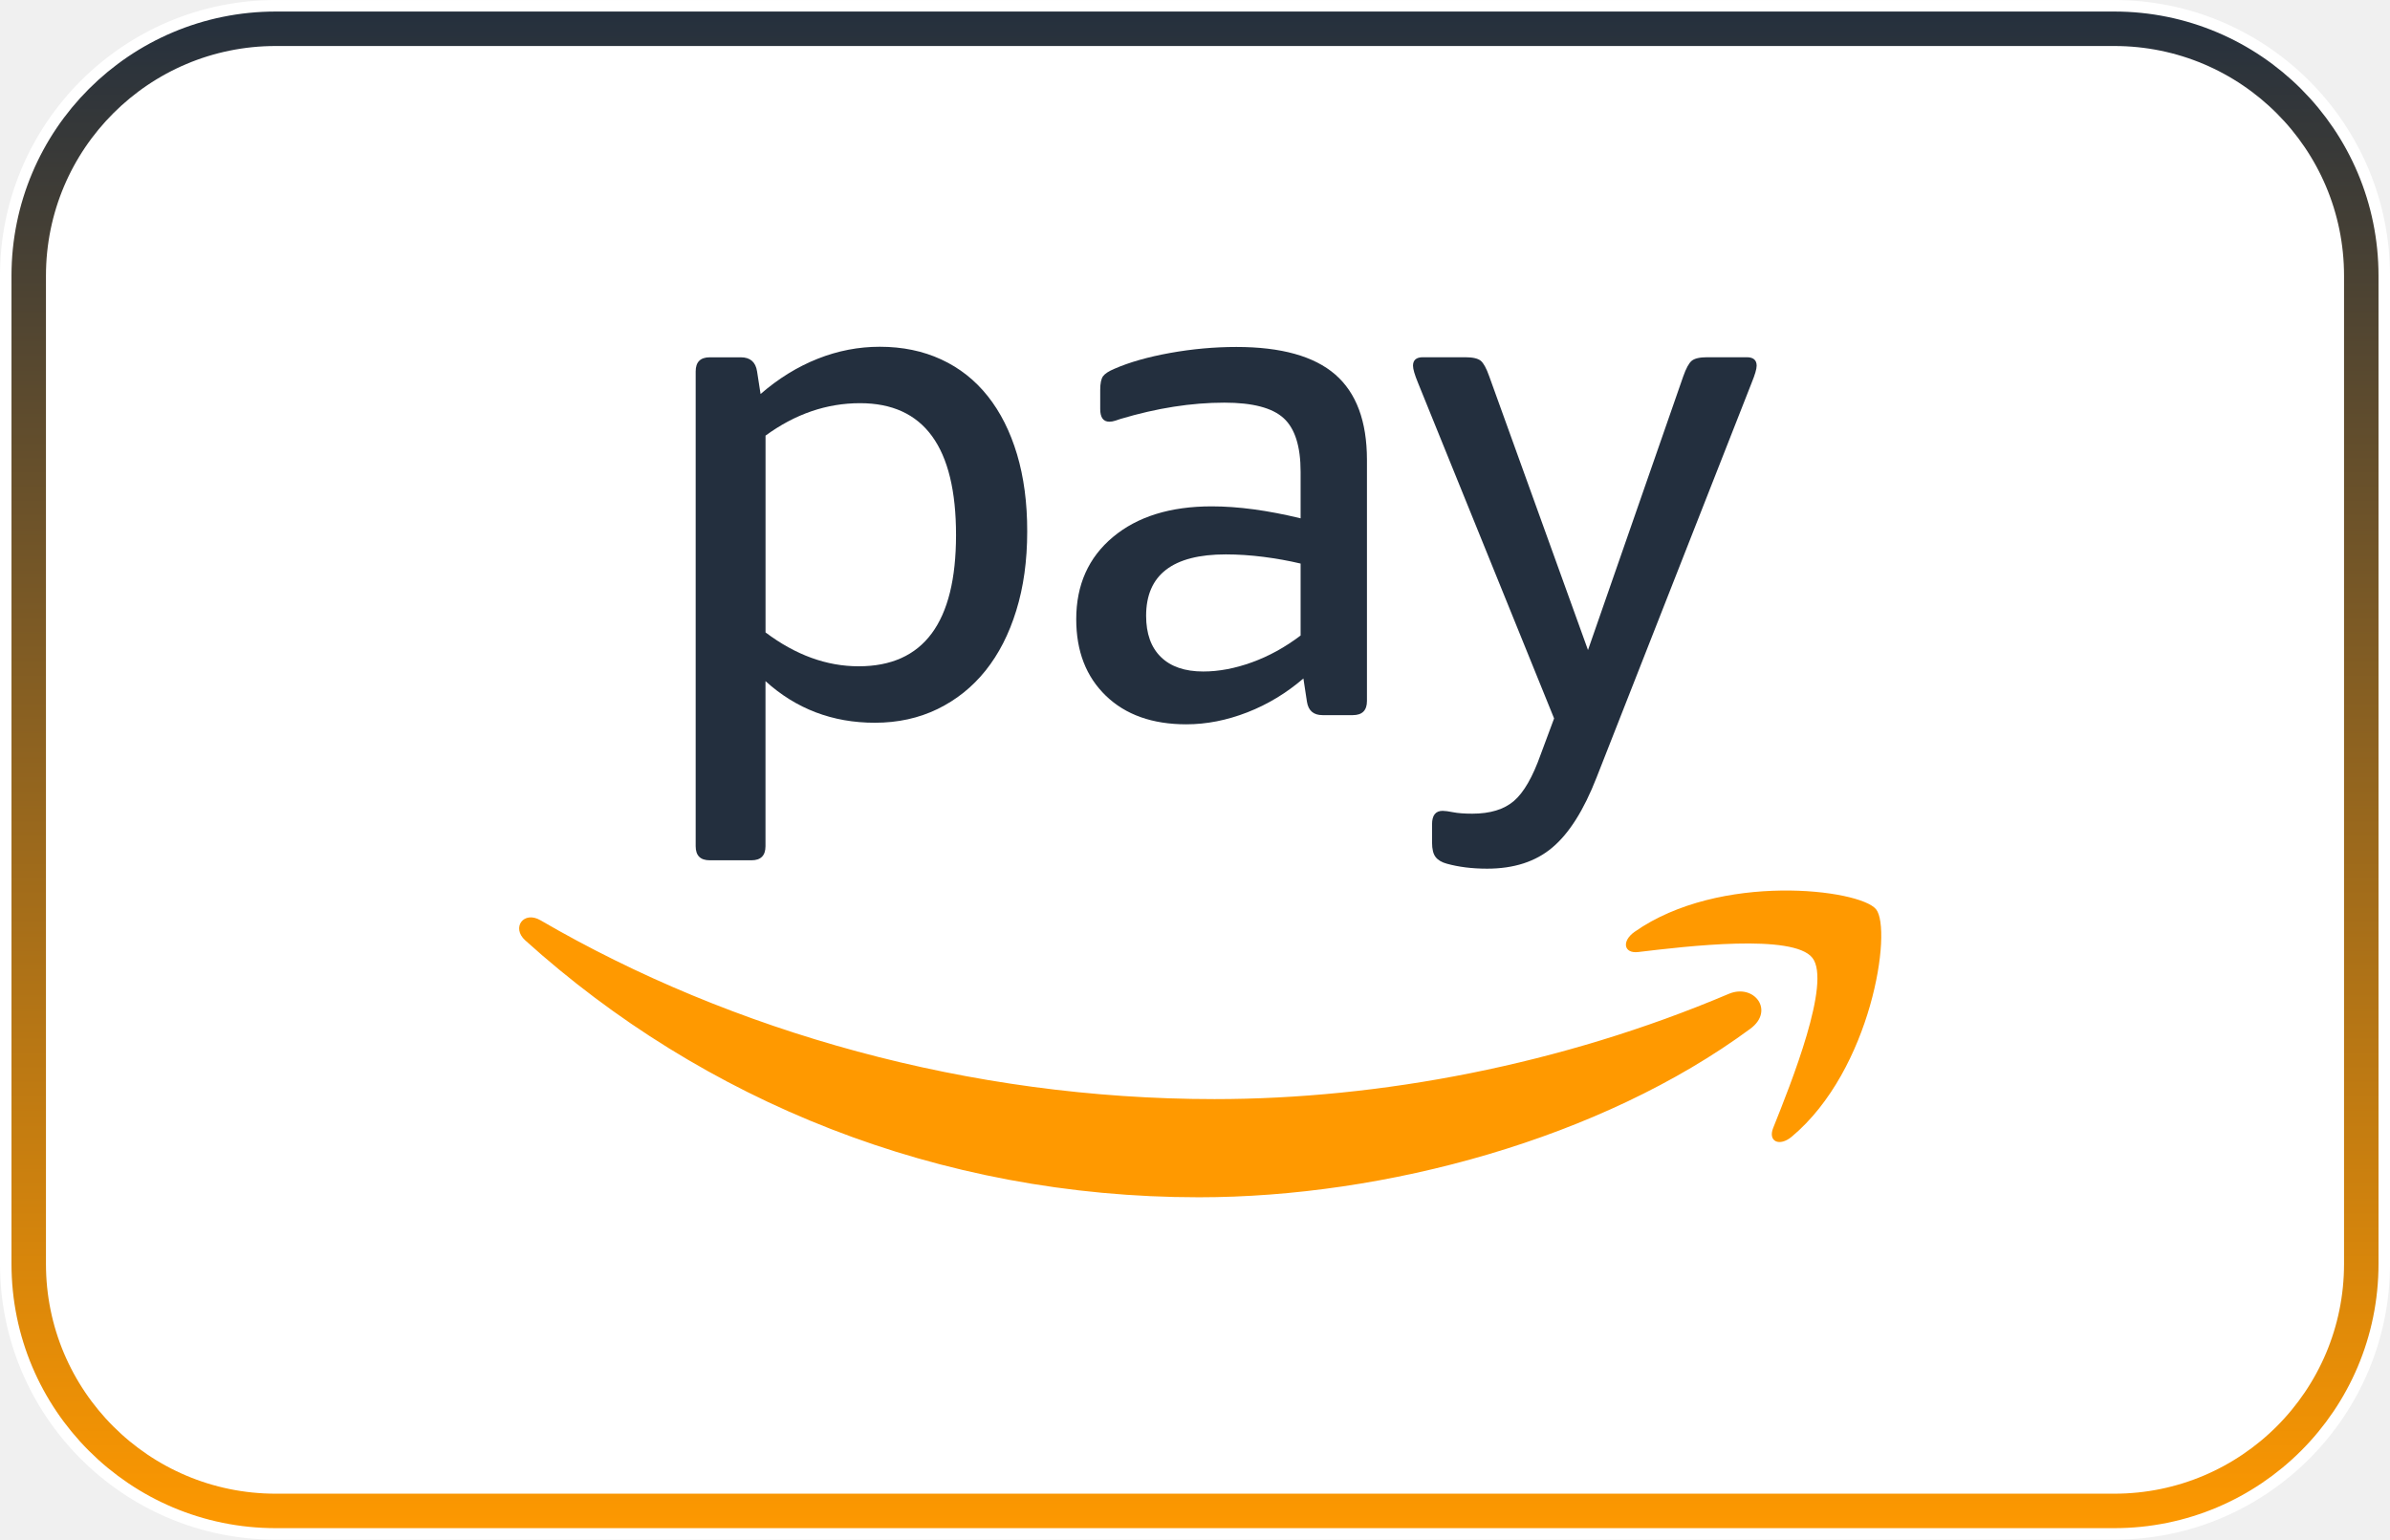
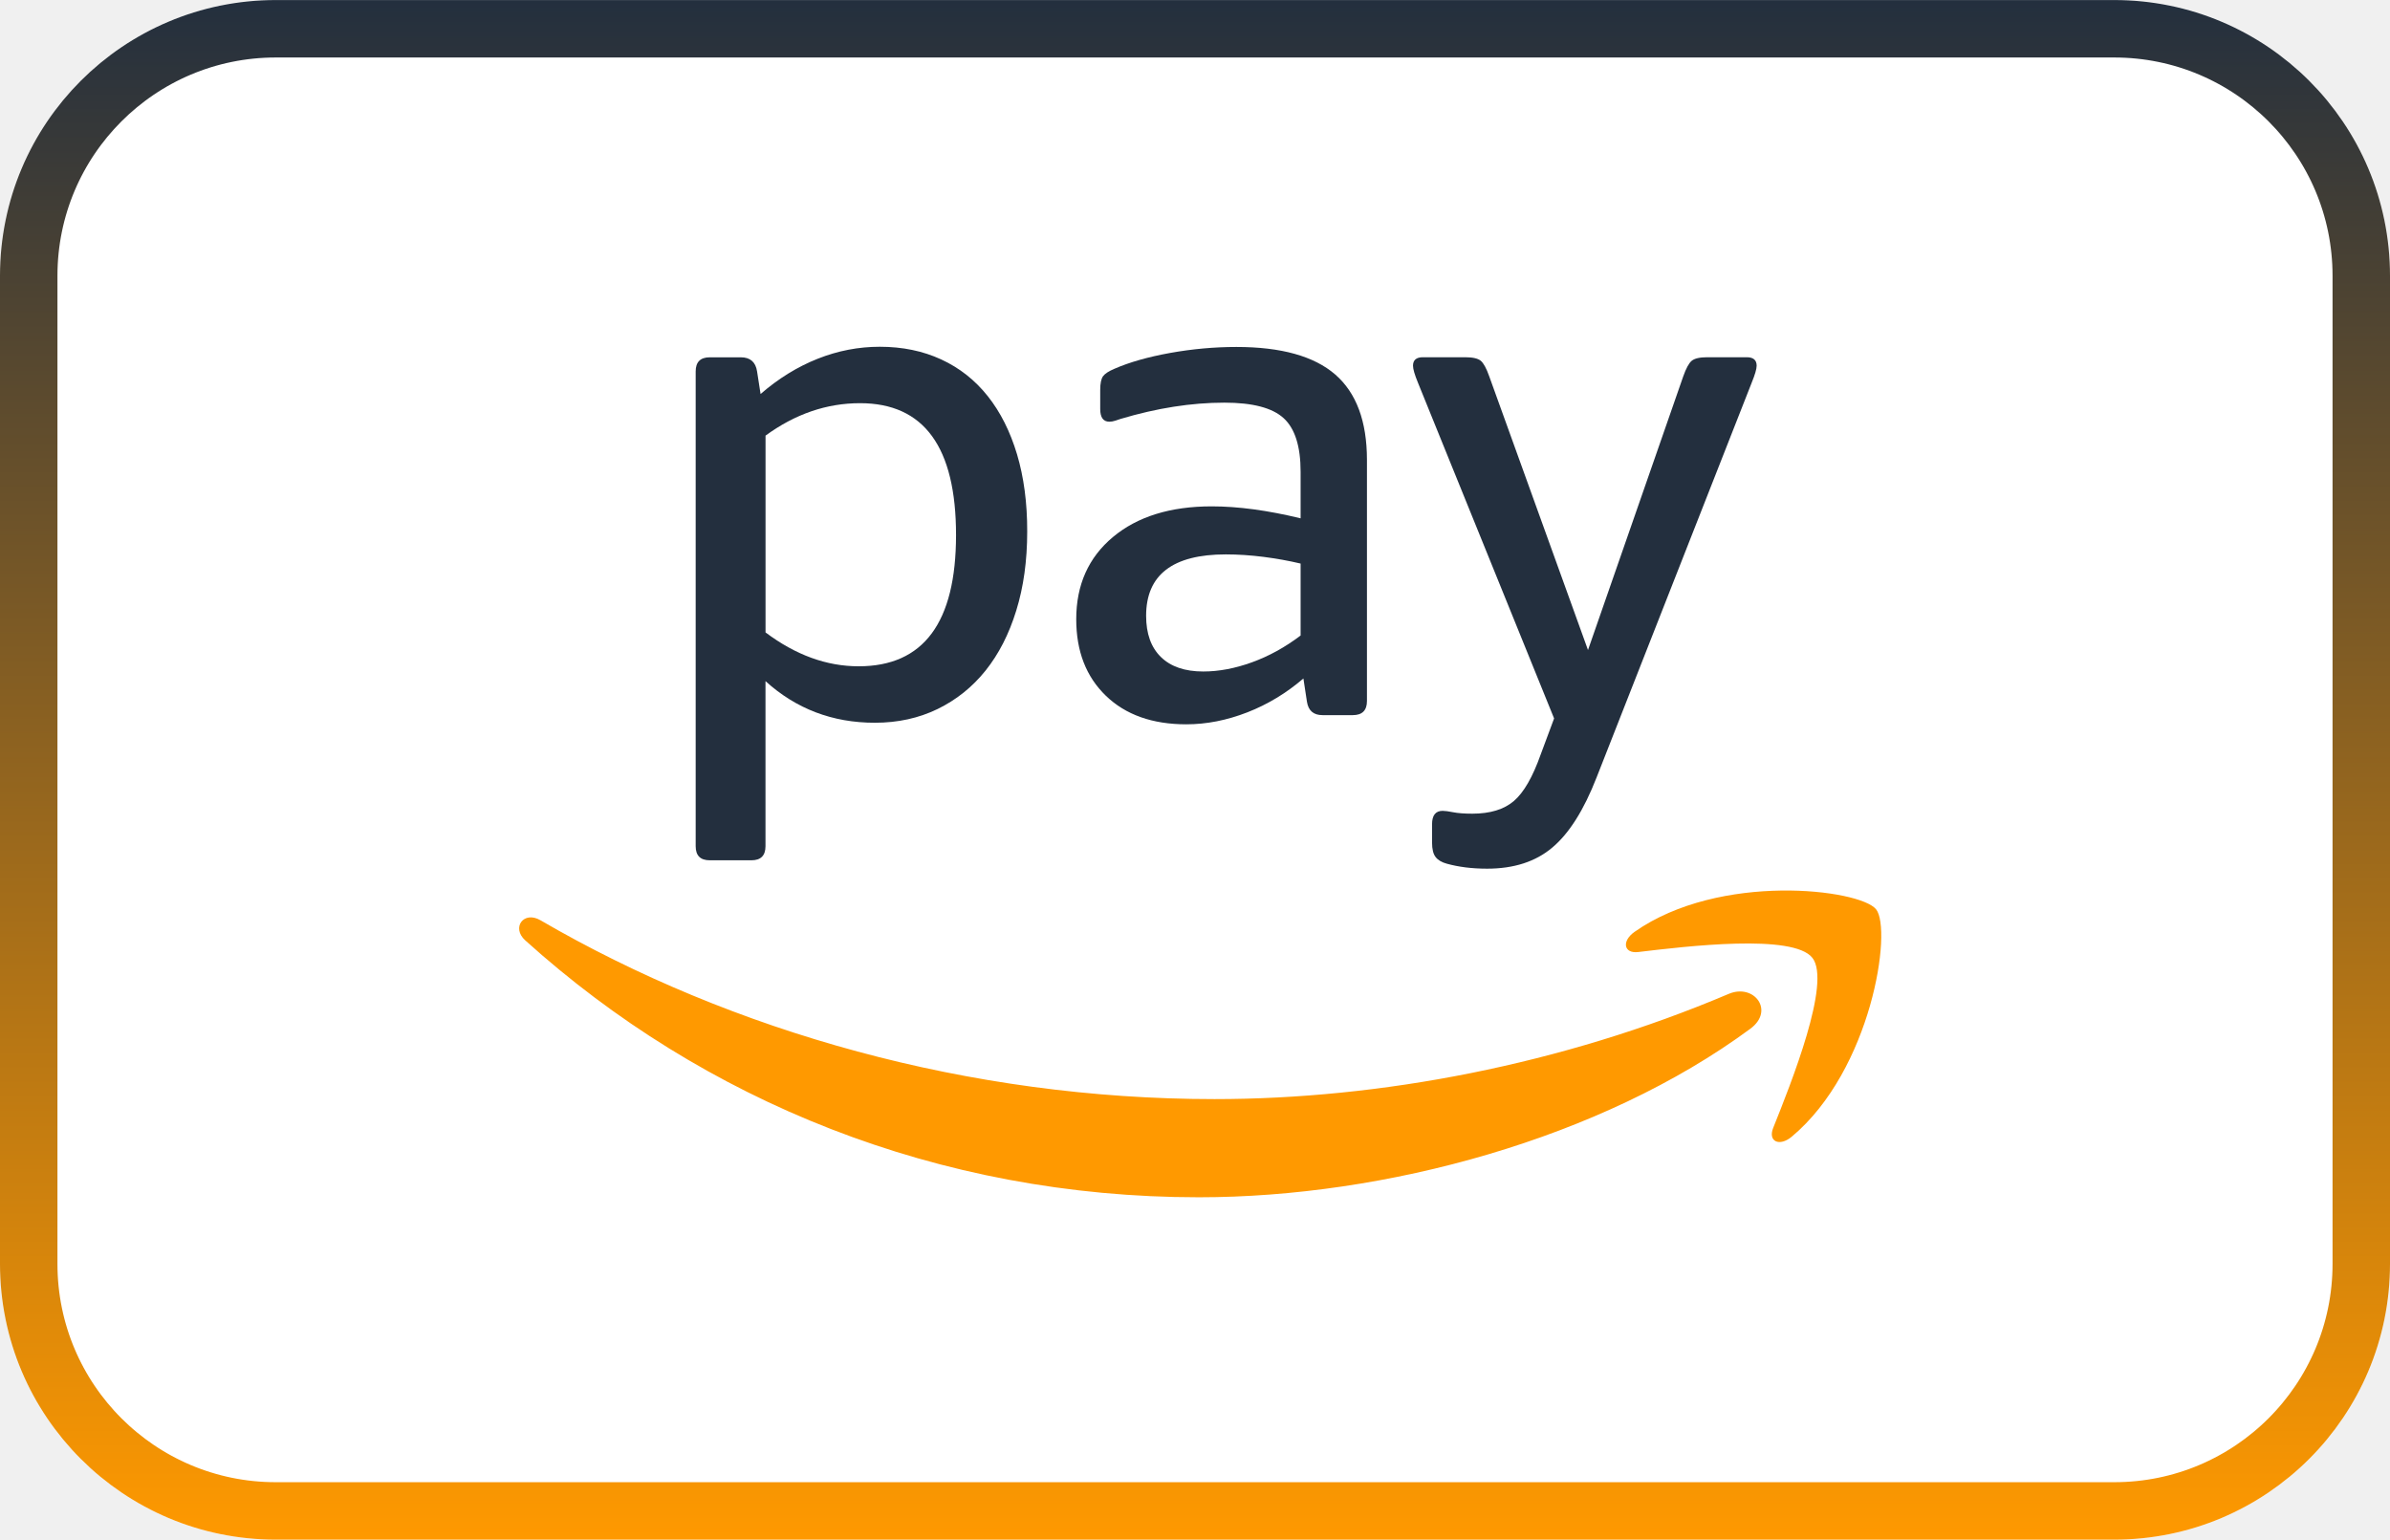
<svg xmlns="http://www.w3.org/2000/svg" width="3840" height="2474" viewBox="0 0 208 134" fill="none">
  <g transform="translate(-40, -20)">
    <rect x="40" y="20" width="208" height="134" rx="24" fill="white" />
-     <rect x="42.5" y="22.5" width="203" height="129" rx="21.5" stroke="url(#paint0_linear_4303_2841)" stroke-width="3" />
+     <rect x="42.5" y="22.5" width="203" height="129" rx="21.5" stroke="url(#paint0_linear_4303_2841)" stroke-width="5" />
    <path fill-rule="evenodd" clip-rule="evenodd" d="M192.334 109.531C179.355 119.109 160.54 124.202 144.337 124.202C121.628 124.202 101.179 115.808 85.706 101.836C84.491 100.738 85.573 99.24 87.035 100.091C103.729 109.805 124.375 115.657 145.699 115.657C160.084 115.657 175.896 112.672 190.448 106.5C192.64 105.566 194.48 107.943 192.334 109.531ZM197.733 103.365C199.394 105.492 195.886 114.251 194.32 118.163C193.845 119.347 194.862 119.825 195.935 118.928C202.896 113.104 204.697 100.899 203.273 99.135C201.857 97.387 189.686 95.883 182.256 101.099C181.113 101.901 181.31 103.011 182.577 102.856C186.76 102.357 196.074 101.238 197.733 103.365Z" fill="#FF9900" />
    <path fill-rule="evenodd" clip-rule="evenodd" d="M178.942 87.682L192.451 53.299C192.735 52.602 192.88 52.112 192.88 51.825C192.88 51.335 192.593 51.088 192.02 51.088H188.582C187.926 51.088 187.479 51.193 187.229 51.397C186.982 51.603 186.739 52.053 186.492 52.75L178.202 76.572L169.607 52.75C169.361 52.053 169.117 51.603 168.87 51.397C168.624 51.193 168.174 51.088 167.517 51.088H163.833C163.259 51.088 162.973 51.335 162.973 51.825C162.973 52.112 163.115 52.602 163.401 53.299L175.252 82.525L174.087 85.657C173.39 87.624 172.613 88.974 171.753 89.711C170.893 90.448 169.684 90.815 168.13 90.815C167.434 90.815 166.882 90.771 166.475 90.691C166.065 90.611 165.757 90.568 165.553 90.568C164.94 90.568 164.631 90.956 164.631 91.733V93.33C164.631 93.904 164.733 94.323 164.94 94.588C165.143 94.853 165.47 95.05 165.923 95.171C166.944 95.454 168.112 95.602 169.422 95.602C171.756 95.602 173.649 94.989 175.101 93.759C176.559 92.535 177.839 90.506 178.942 87.682Z" fill="#232F3E" />
    <path fill-rule="evenodd" clip-rule="evenodd" d="M128.512 59.539C127.917 57.553 127.069 55.864 125.963 54.473C124.859 53.083 123.509 52.016 121.912 51.279C120.318 50.543 118.536 50.176 116.569 50.176C114.728 50.176 112.925 50.521 111.168 51.218C109.407 51.915 107.749 52.938 106.192 54.288L105.887 52.322C105.763 51.505 105.292 51.094 104.472 51.094H101.771C100.954 51.094 100.544 51.505 100.544 52.322V93.645C100.544 94.465 100.954 94.872 101.771 94.872H105.393C106.214 94.872 106.62 94.462 106.62 93.645V79.278C109.281 81.692 112.453 82.901 116.137 82.901C118.141 82.901 119.963 82.5 121.6 81.705C123.237 80.906 124.628 79.79 125.775 78.357C126.921 76.926 127.812 75.187 128.444 73.137C129.079 71.09 129.397 68.797 129.397 66.259C129.403 63.765 129.104 61.524 128.512 59.539ZM114.728 77.987C111.942 77.987 109.241 77.006 106.624 75.039V57.911C109.201 56.027 111.945 55.087 114.852 55.087C120.42 55.087 123.203 58.916 123.203 66.568C123.2 74.182 120.376 77.987 114.728 77.987Z" fill="#232F3E" />
    <path fill-rule="evenodd" clip-rule="evenodd" d="M156.2 52.587C154.356 50.993 151.492 50.194 147.605 50.194C145.681 50.194 143.757 50.37 141.833 50.715C139.907 51.064 138.291 51.523 136.981 52.096C136.491 52.303 136.161 52.516 135.997 52.741C135.834 52.966 135.751 53.367 135.751 53.937V55.593C135.751 56.329 136.016 56.699 136.549 56.699C136.713 56.699 136.888 56.668 137.073 56.607C137.258 56.545 137.413 56.496 137.533 56.453C140.687 55.512 143.692 55.041 146.56 55.041C149.014 55.041 150.734 55.491 151.717 56.394C152.701 57.294 153.191 58.848 153.191 61.059V65.109C150.327 64.413 147.746 64.067 145.453 64.067C141.852 64.067 138.988 64.958 136.858 66.737C134.73 68.516 133.664 70.902 133.664 73.889C133.664 76.676 134.524 78.893 136.244 80.552C137.961 82.21 140.295 83.037 143.242 83.037C145.003 83.037 146.772 82.688 148.554 81.995C150.336 81.301 151.961 80.314 153.434 79.047L153.743 81.073C153.866 81.85 154.316 82.238 155.096 82.238H157.735C158.552 82.238 158.965 81.828 158.965 81.011V60.016C158.962 56.659 158.04 54.184 156.2 52.587ZM153.191 75.308C151.841 76.331 150.429 77.108 148.955 77.641C147.481 78.175 146.069 78.44 144.719 78.44C143.122 78.44 141.895 78.021 141.035 77.182C140.175 76.344 139.746 75.147 139.746 73.591C139.746 70.03 142.058 68.248 146.683 68.248C147.746 68.248 148.841 68.322 149.966 68.464C151.091 68.609 152.167 68.803 153.191 69.046V75.308Z" fill="#232F3E" />
  </g>
  <defs>
    <linearGradient id="paint0_linear_4303_2841" x1="144" y1="20" x2="144" y2="154" gradientUnits="userSpaceOnUse">
      <stop stop-color="#232F3E" />
      <stop offset="1" stop-color="#FF9900" />
    </linearGradient>
  </defs>
</svg>
